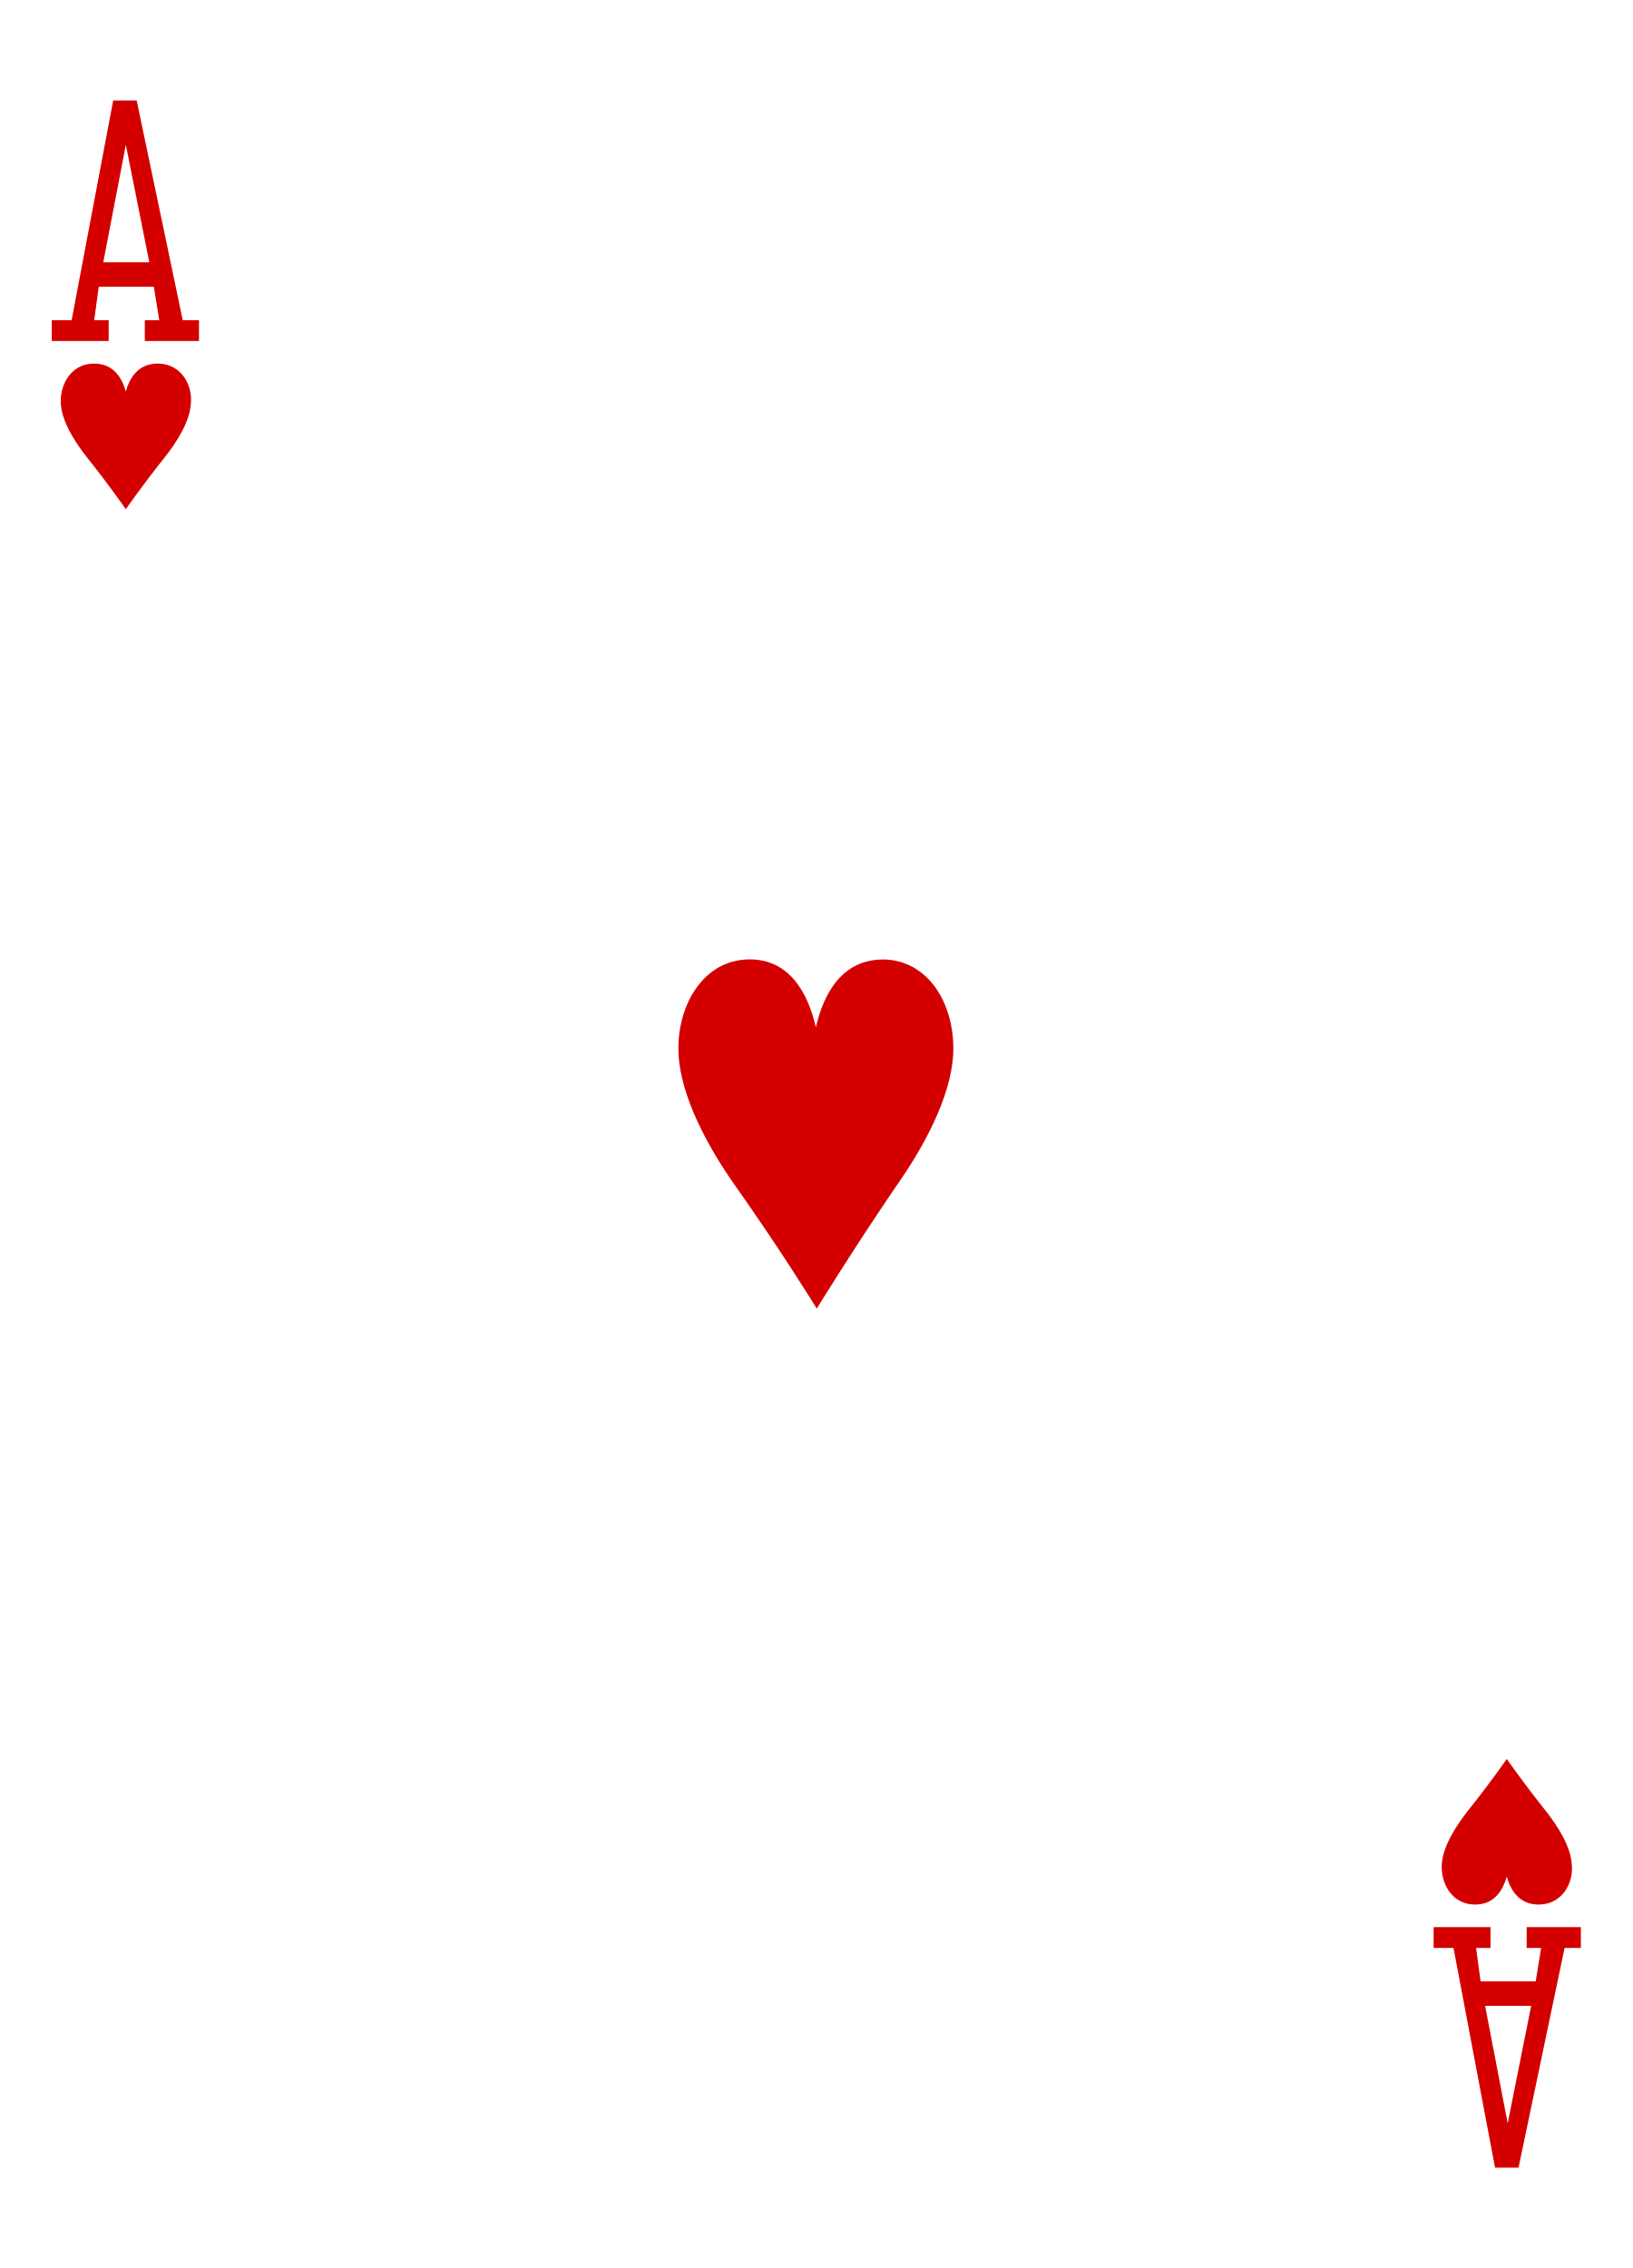
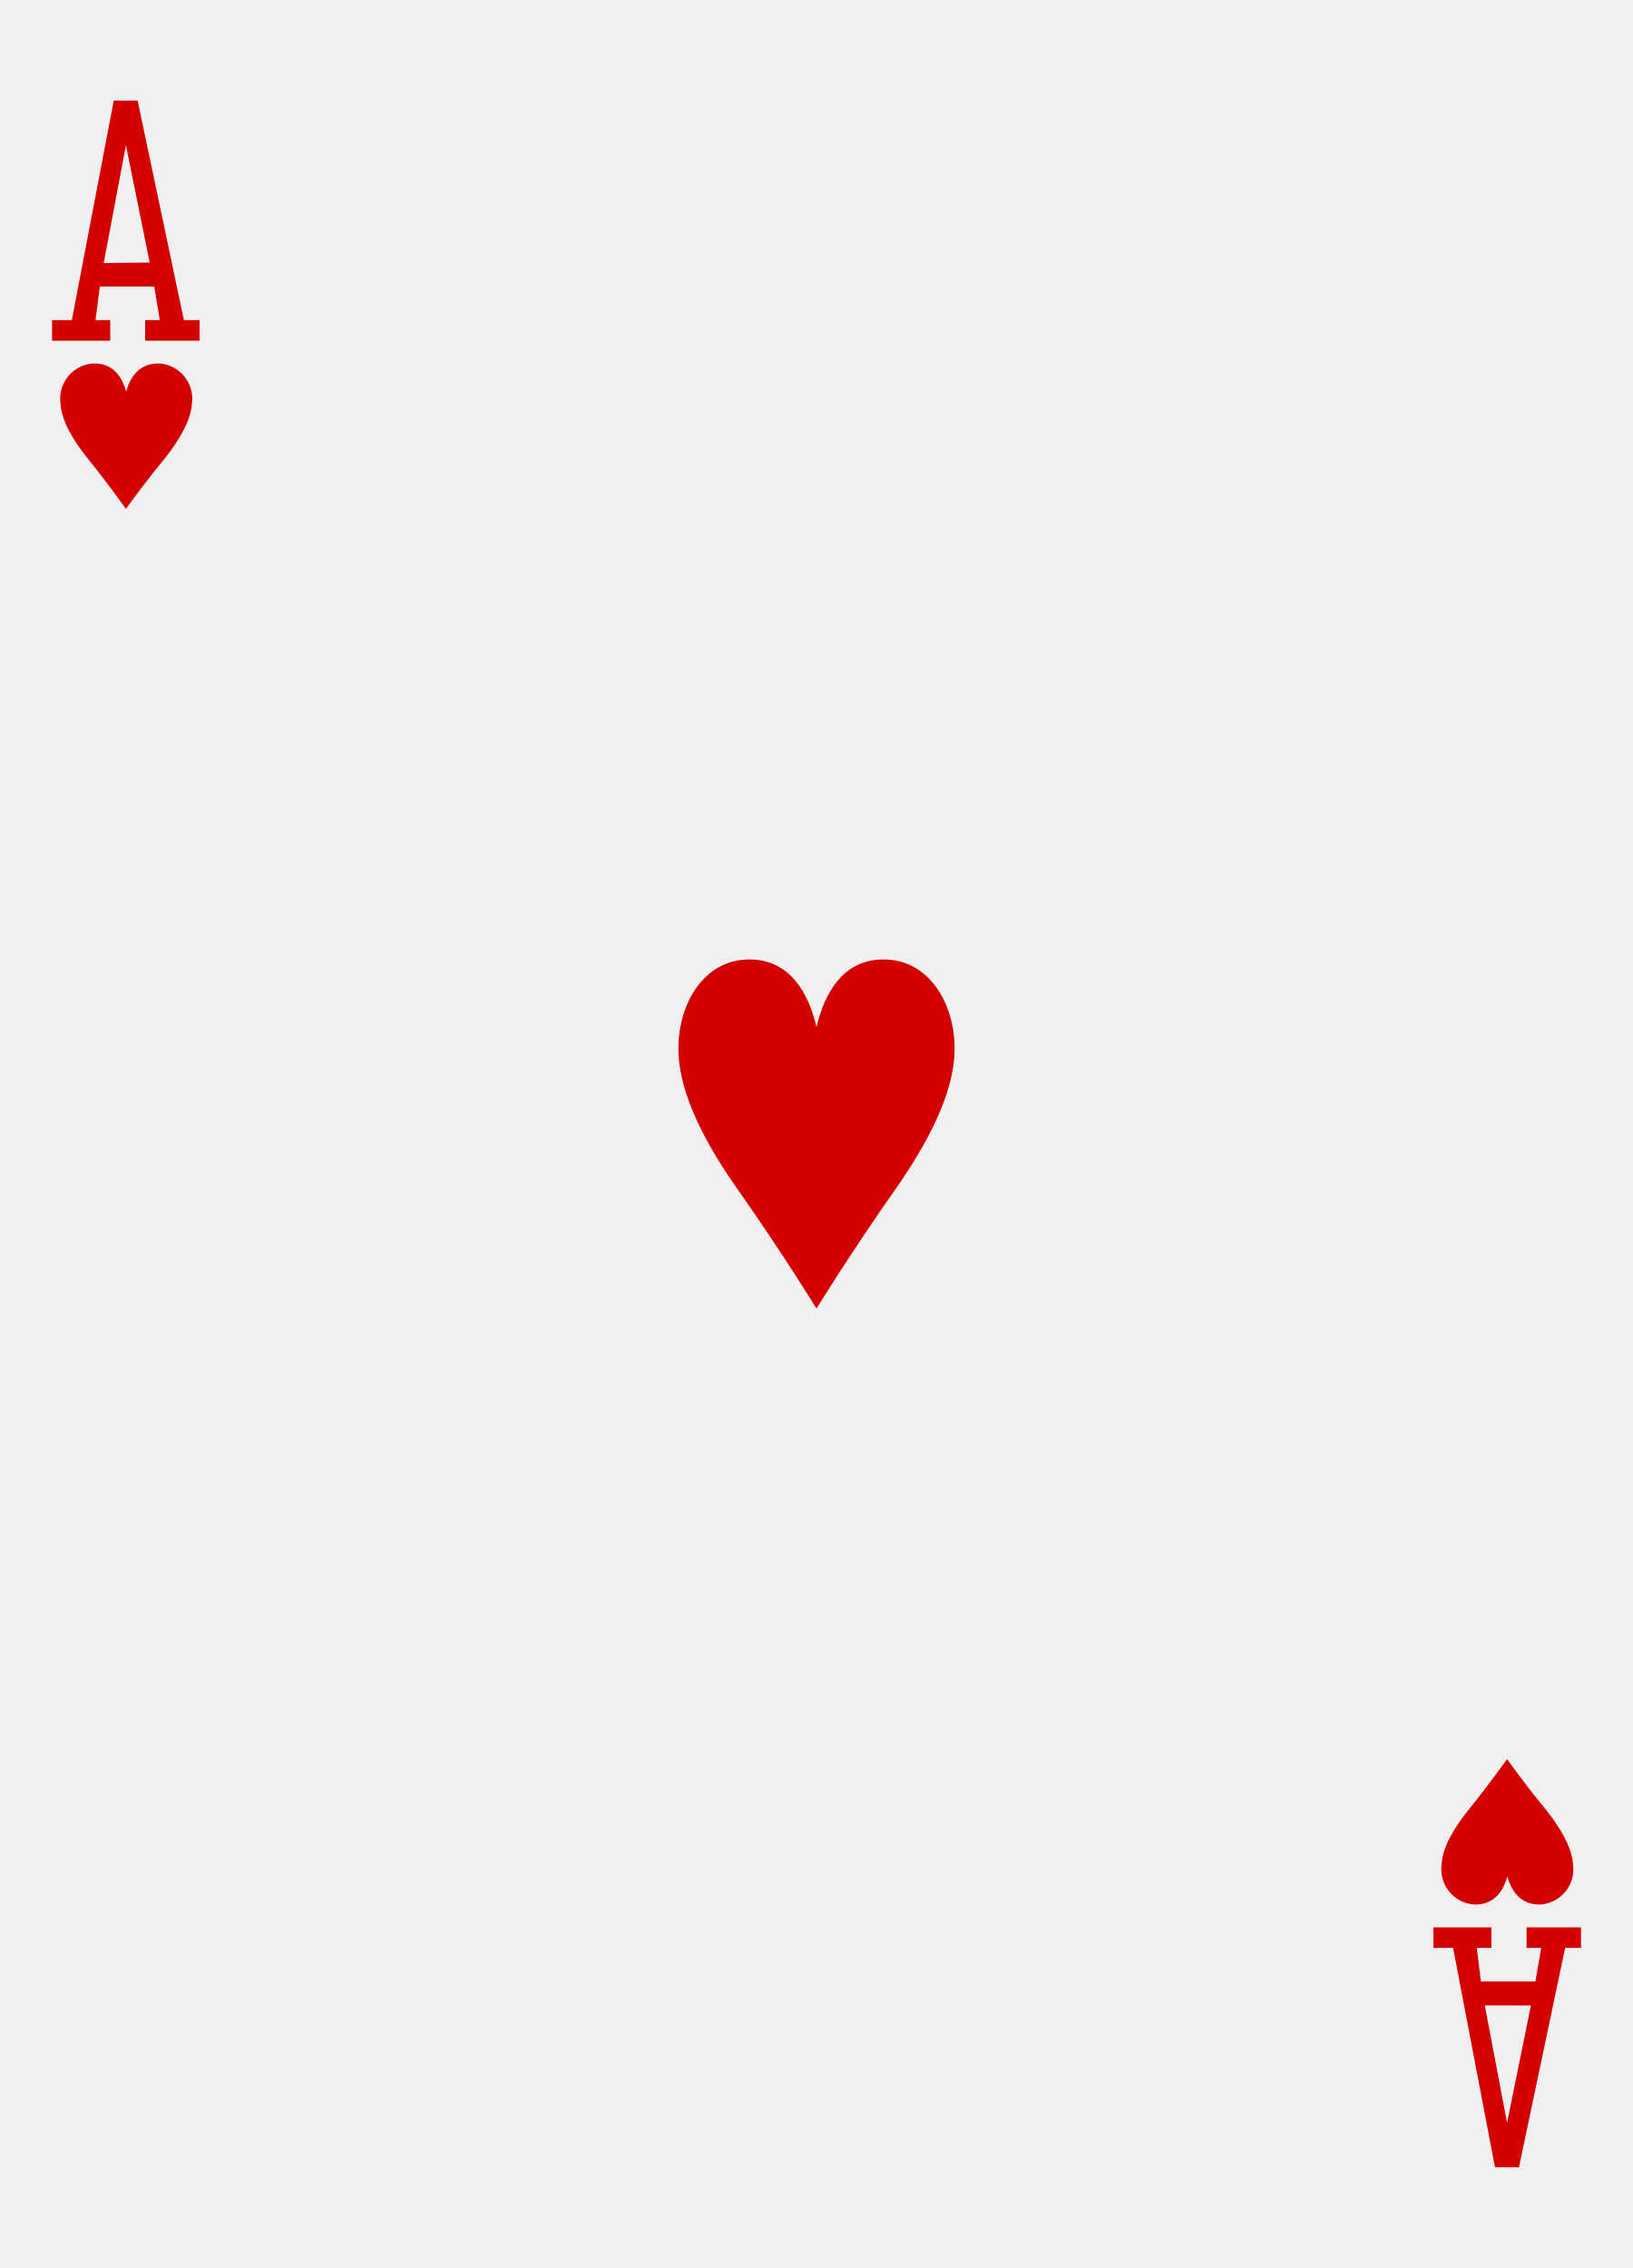
- <svg xmlns="http://www.w3.org/2000/svg" version="1.1" x="0px" y="0px" viewBox="0 0 180 250" style="enable-background:new 0 0 180 250;" xml:space="preserve">
-   <style type="text/css">
- 	.st0{fill:#FFFFFF;}
- 	.st1{fill:#E2CF00;}
- 	.st2{fill:#131F67;}
- 	.st3{fill:#D40000;}
- 	.st4{fill:#100F08;}
- </style>
-   <g id="white-background">
-     <rect class="st0" width="180" height="250" />
-   </g>
-   <g id="Layer_1">
-     <g id="g11425-5-5_1_" transform="matrix(0.9955377,0,0,0.9968013,32.08863,318.4863)">
-       <path id="path9698-0-0_1_" class="st3" d="M-18.3-263.2c0,0-1.8-2.6-4.2-5.6c-1.6-2-2.9-4.2-3-6.1c-0.1-2.2,1.2-4.3,3.5-4.4    c2.4-0.1,3.3,1.7,3.7,3.1c0.4-1.5,1.4-3.2,3.7-3.1c2.4,0.1,3.7,2.3,3.5,4.4c-0.1,1.9-1.4,4.1-3,6.1    C-16.5-265.8-18.3-263.2-18.3-263.2z" />
-       <path id="path9700-3-2_1_" class="st3" d="M134.6-125c0,0-1.8,2.6-4.2,5.6c-1.6,2-2.9,4.2-3,6.1c-0.1,2.2,1.2,4.3,3.5,4.4    c2.4,0.1,3.3-1.7,3.7-3.1c0.4,1.5,1.4,3.2,3.7,3.1c2.4-0.1,3.7-2.3,3.5-4.4c-0.1-1.9-1.4-4.1-3-6.1    C136.4-122.4,134.6-125,134.6-125z" />
-       <path id="path9714-6-6_1_" class="st3" d="M58.2-174.8c0,0-3.8-6.2-8.9-13.4c-3.4-4.8-6.1-10.1-6.4-14.6    c-0.3-5.2,2.5-10.3,7.4-10.6c5-0.3,7,4,7.8,7.5c0.8-3.5,2.8-7.7,7.8-7.5c5,0.3,7.7,5.4,7.4,10.6c-0.3,4.5-3,9.8-6.4,14.6    C62-181,58.2-174.8,58.2-174.8z" />
-       <path id="path41-87-8-3-9_1_" class="st3" d="M-26.5-281.8v-2.3h2.2l4.6-24.3h2.6l5.1,24.3h1.8v2.3h-6v-2.3h1.6l-0.6-3.7h-6.1    l-0.5,3.7h1.6v2.3H-26.5L-26.5-281.8z M-15.7-290.5l-2.6-13l-2.5,13H-15.7z" />
-       <path id="path41-8-5-1-8-7_1_" class="st3" d="M126.5-106.4v2.3h2.2l4.6,24.3h2.6l5.1-24.3h1.8v-2.3h-6v2.3h1.6l-0.6,3.7h-6.1    l-0.5-3.7h1.6v-2.3H126.5L126.5-106.4z M137.3-97.7l-2.6,13l-2.5-13H137.3L137.3-97.7z" />
-     </g>
+ <svg xmlns="http://www.w3.org/2000/svg" id="Layer_1" data-name="Layer 1" viewBox="0 0 180 250">
+   <defs>
+     <style>.cls-1{fill:#d40000;}</style>
+   </defs>
+   <g id="g11425-5-5">
+     <path id="path9698-0-0" class="cls-1" d="M13.88,56.1s-1.79-2.56-4.21-5.56c-1.62-2-2.91-4.19-3-6.07a3.89,3.89,0,0,1,3.53-4.4c2.36-.1,3.32,1.65,3.71,3.1.39-1.45,1.35-3.2,3.72-3.1a3.9,3.9,0,0,1,3.53,4.4c-.12,1.88-1.41,4.06-3,6.07C15.68,53.54,13.88,56.1,13.88,56.1Z" />
+     <path id="path9700-3-2" class="cls-1" d="M166.12,193.9s-1.8,2.56-4.22,5.56c-1.62,2-2.91,4.19-3,6.07a3.9,3.9,0,0,0,3.53,4.4c2.37.1,3.33-1.66,3.72-3.1.39,1.44,1.35,3.2,3.71,3.1a3.89,3.89,0,0,0,3.53-4.4c-.11-1.88-1.41-4.06-3-6.07C167.91,196.46,166.12,193.9,166.12,193.9Z" />
+     <path id="path9714-6-6" class="cls-1" d="M90,144.24s-3.76-6.14-8.84-13.35c-3.39-4.83-6.11-10.06-6.36-14.57-.29-5.14,2.45-10.3,7.41-10.55s7,4,7.79,7.44c.82-3.47,2.83-7.69,7.79-7.44s7.7,5.41,7.41,10.55c-.25,4.51-3,9.74-6.36,14.57C93.76,138.1,90,144.24,90,144.24Z" />
+     <path id="path41-87-8-3-9" class="cls-1" d="M5.74,37.55V35.29H7.92l4.62-24.2h2.63l5.1,24.2H22v2.26h-6V35.29h1.61L17,31.58H11l-.47,3.71h1.62v2.26H5.74ZM16.5,28.94,13.88,16l-2.45,13Z" />
+     <path id="path41-8-5-1-8-7" class="cls-1" d="M158,212.45v2.26h2.17l4.62,24.19h2.64l5.09-24.19h1.75v-2.26h-6v2.26h1.61l-.64,3.71h-6l-.46-3.71h1.61v-2.26Zm10.75,8.61L166.12,234l-2.46-12.95Z" />
  </g>
</svg>
